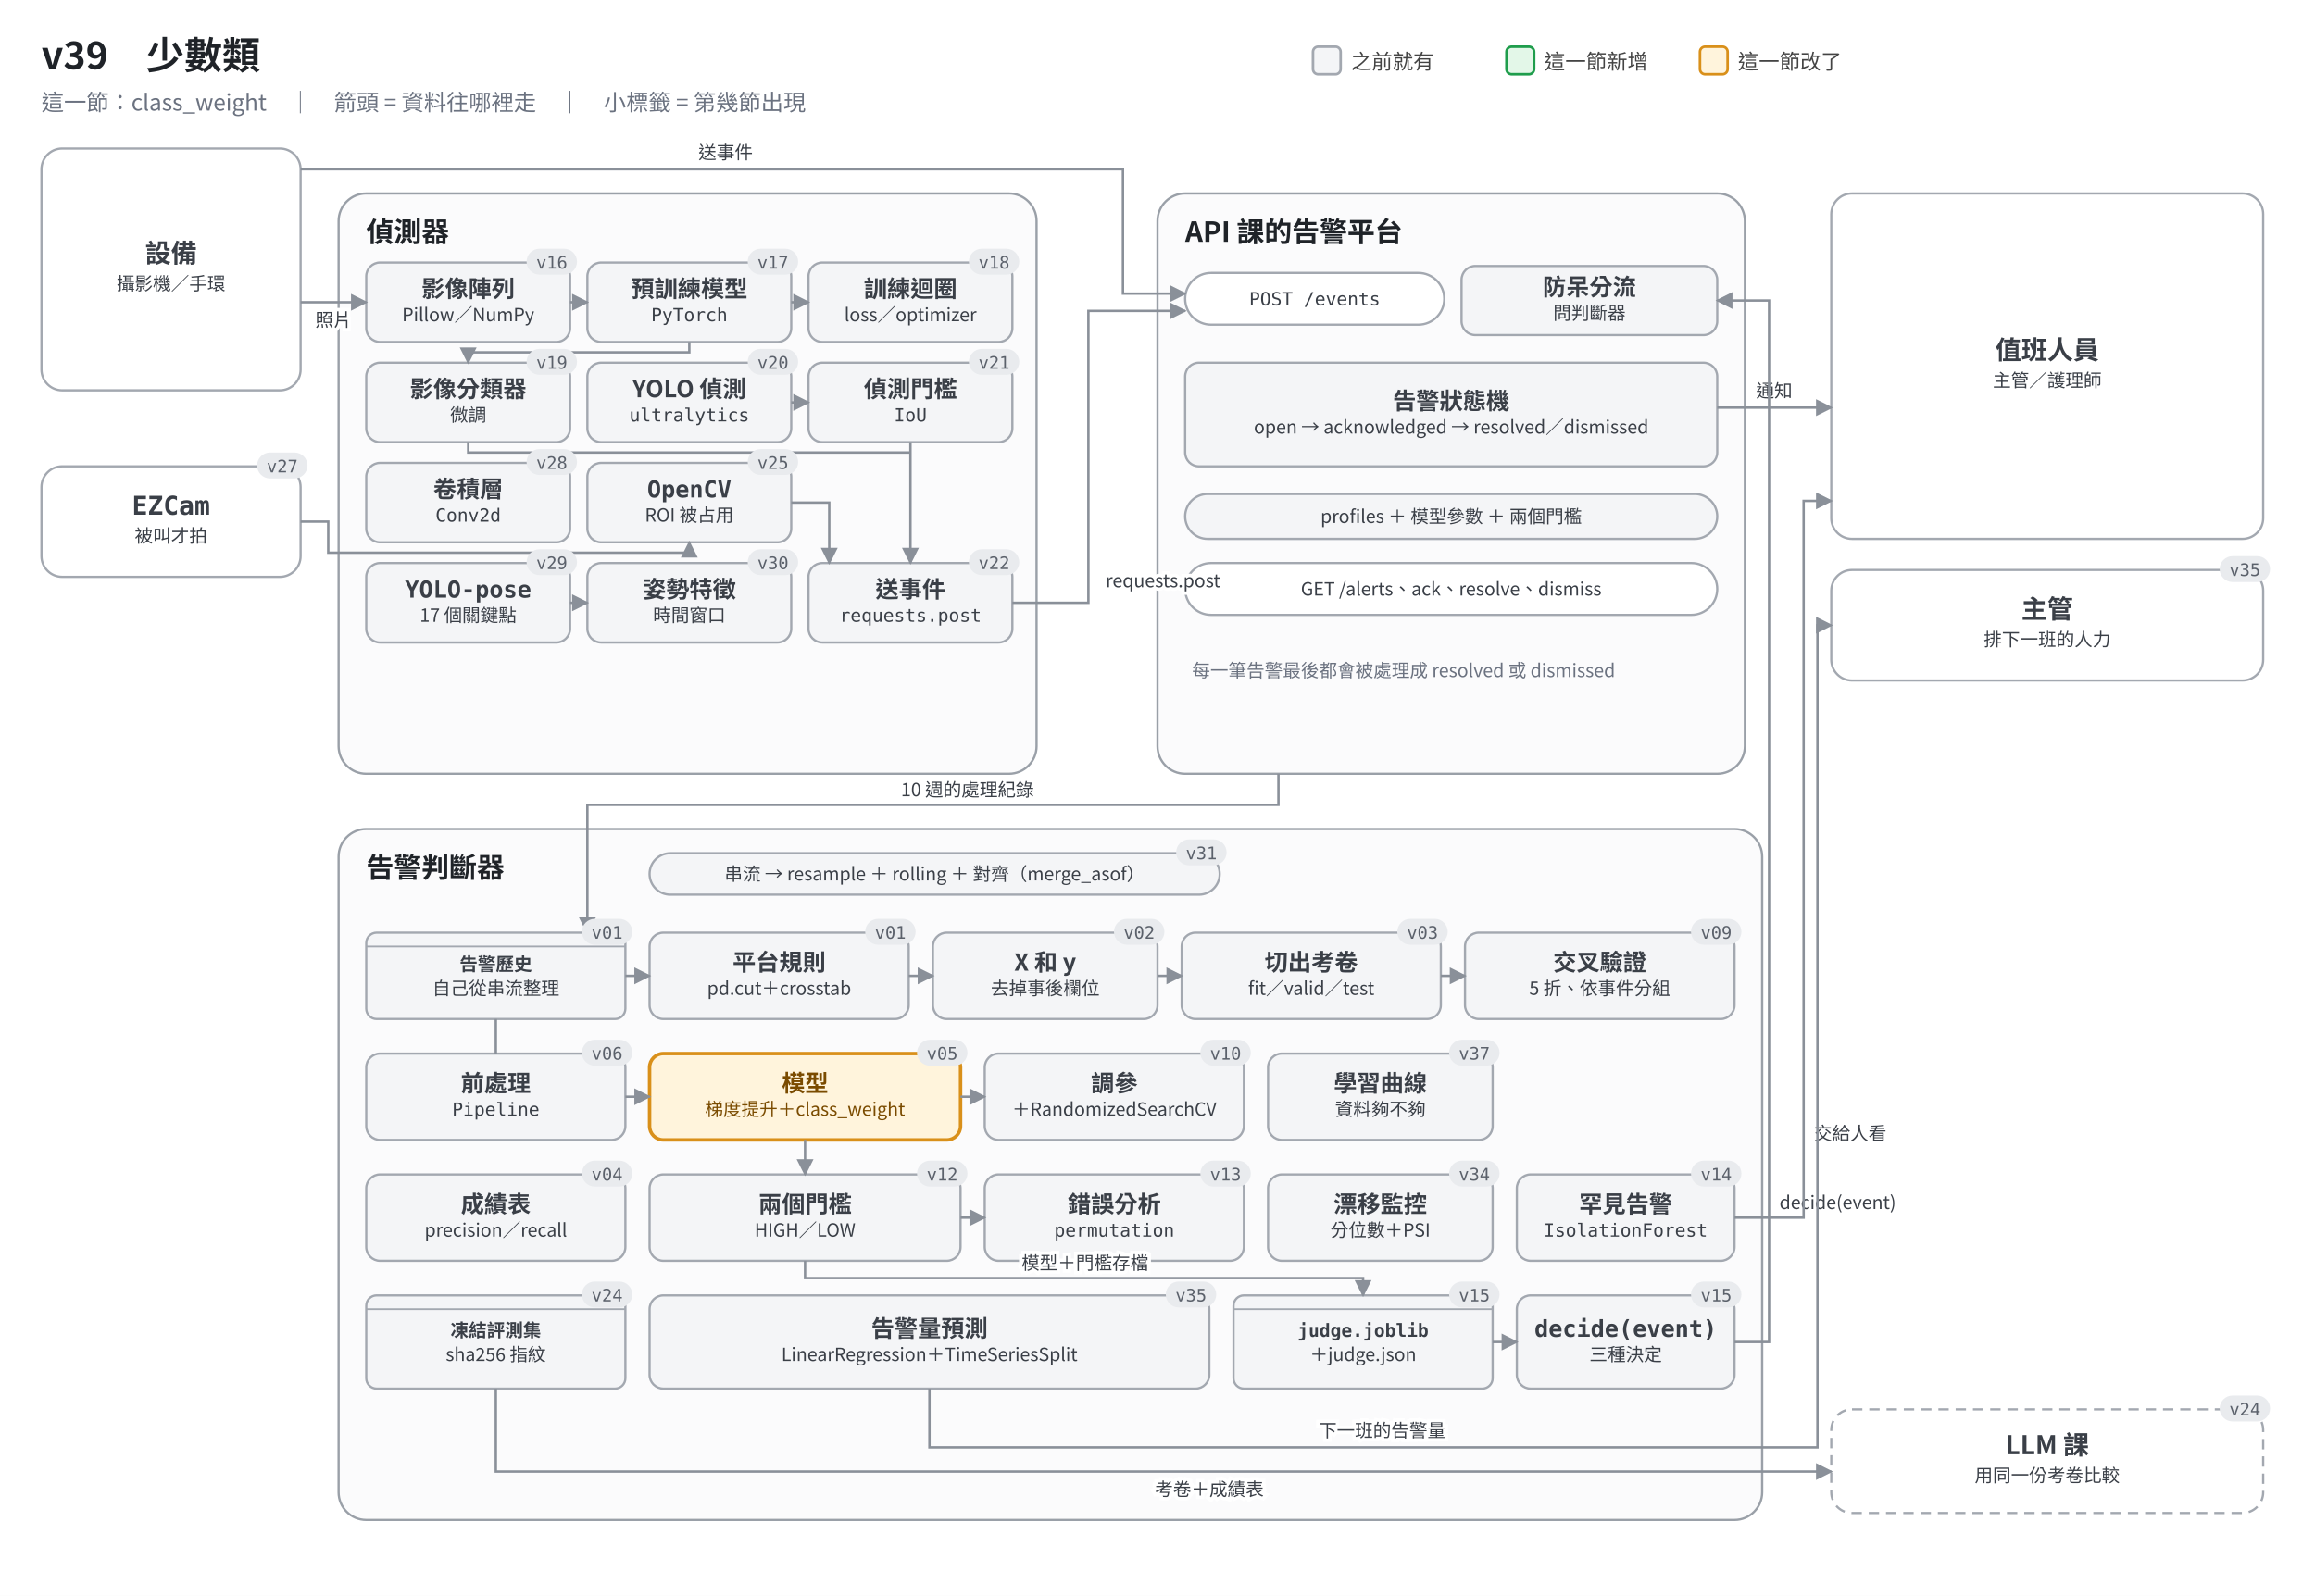
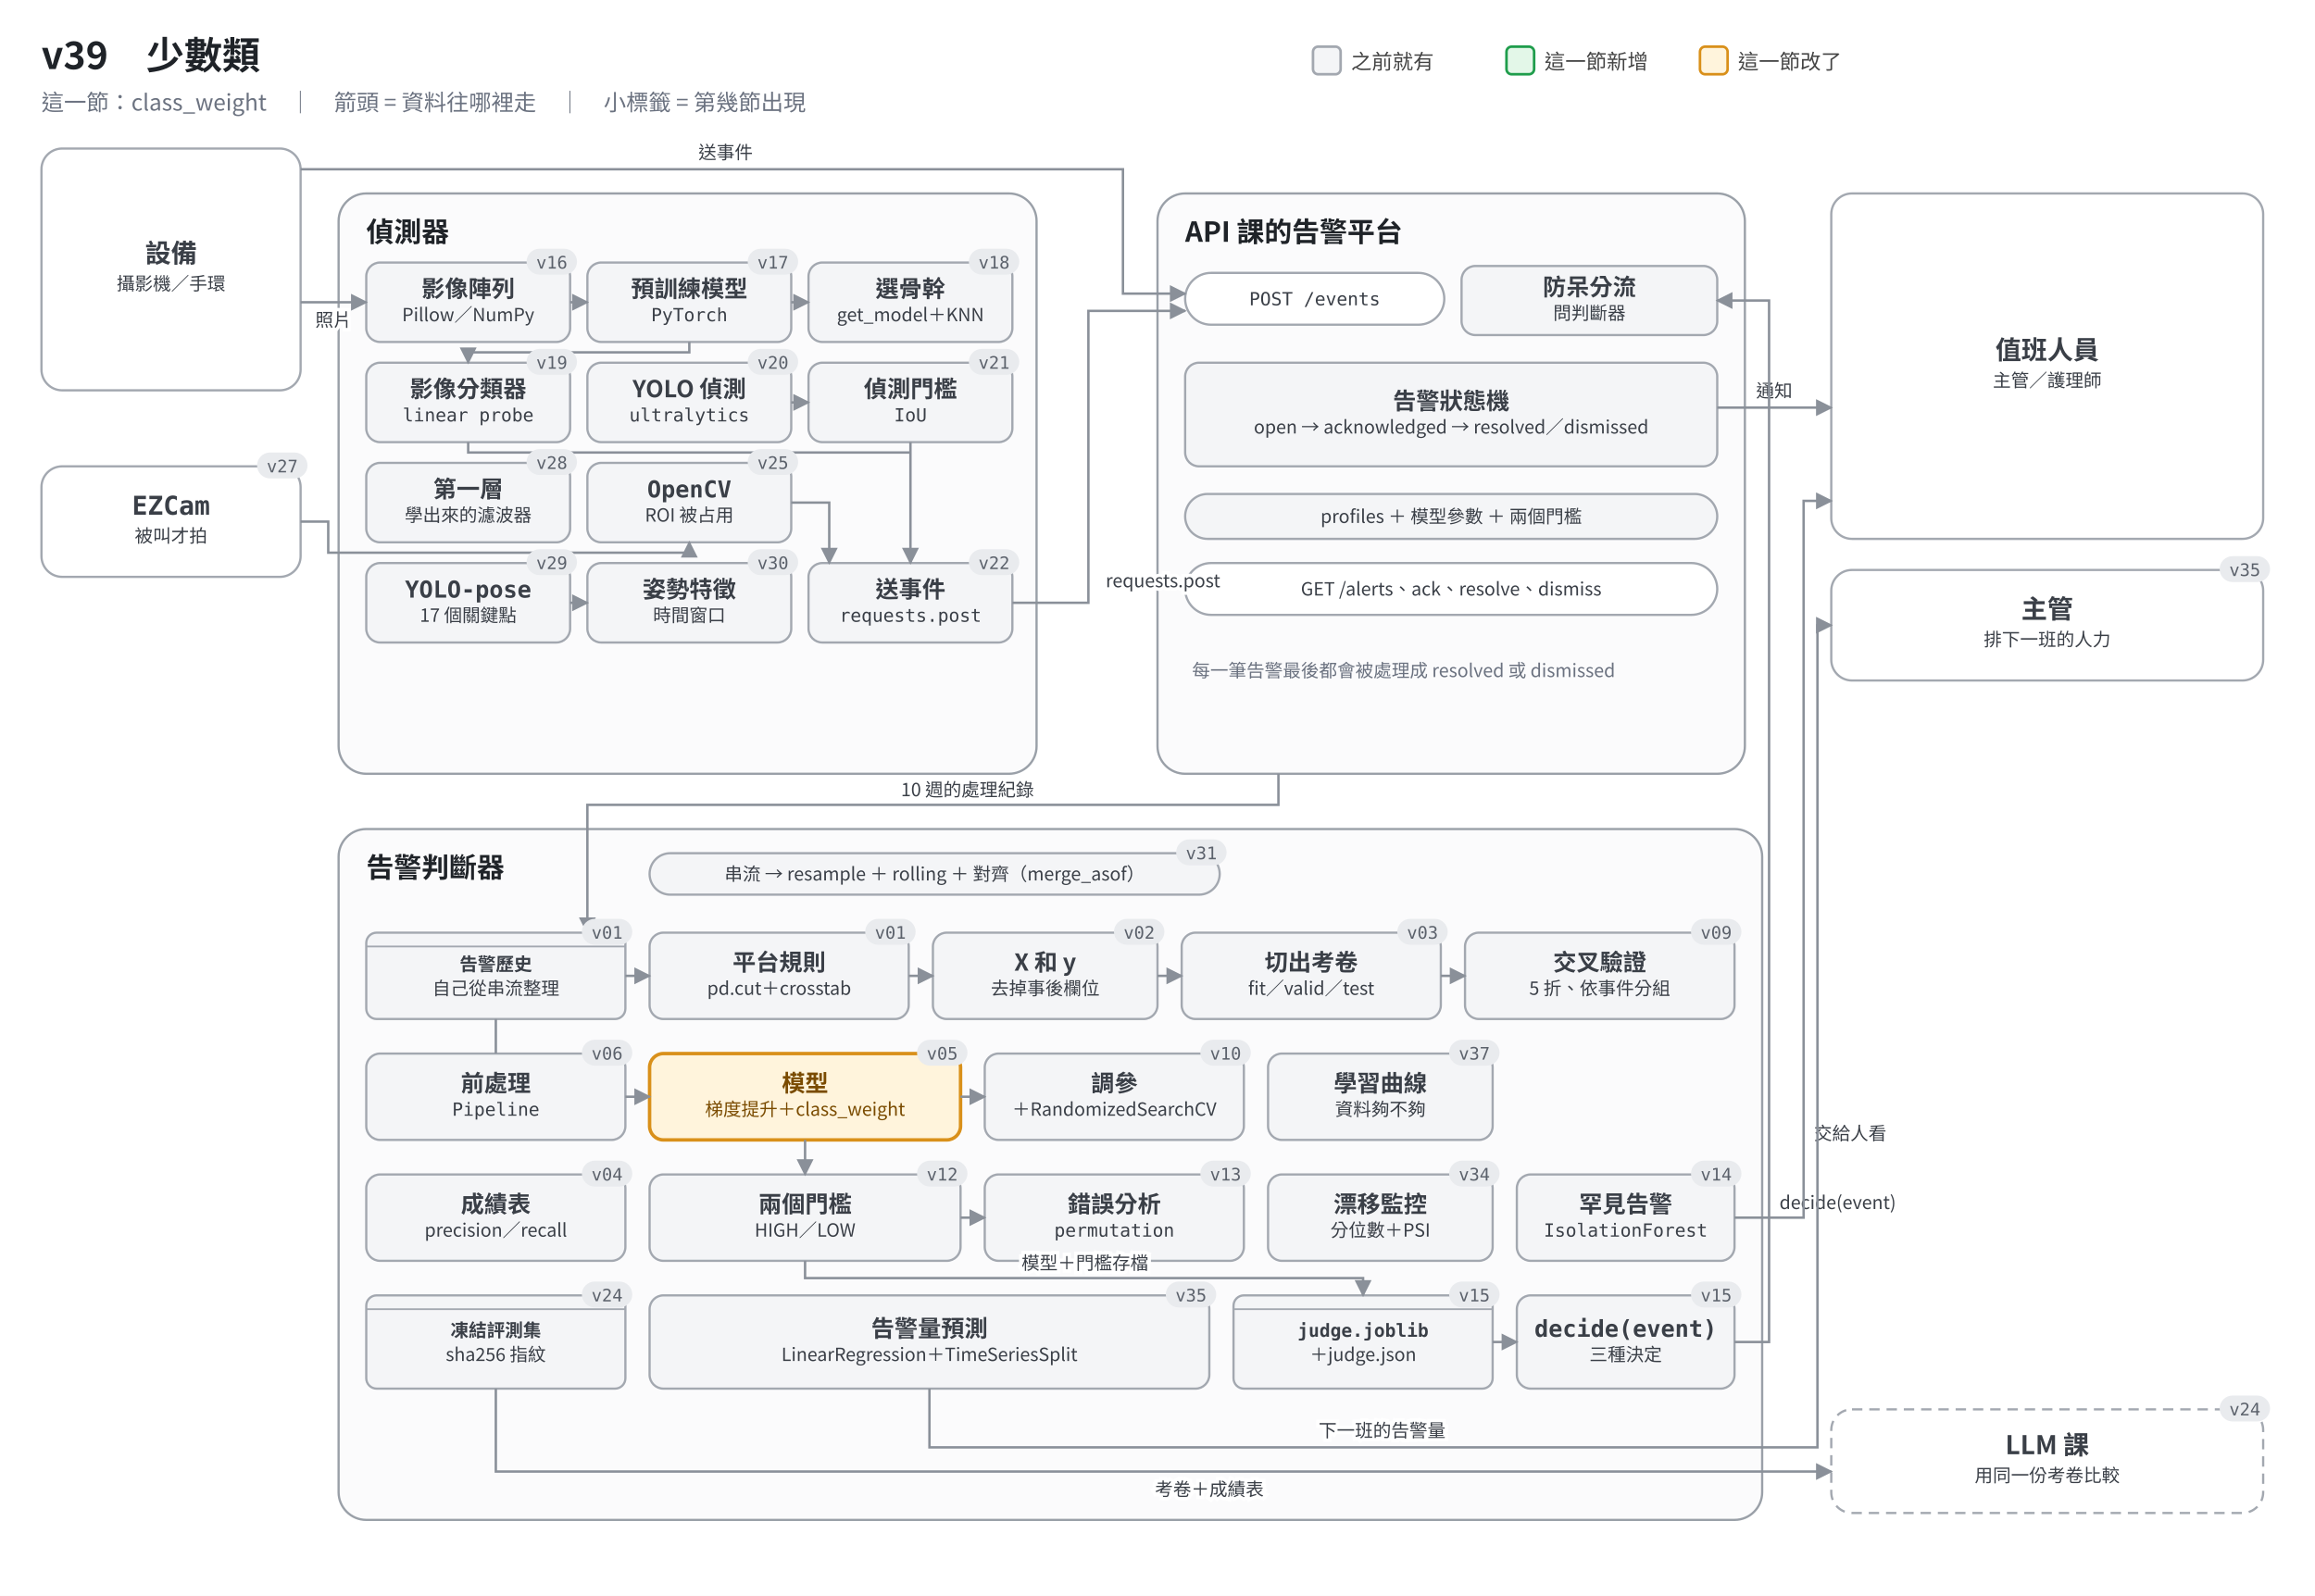
<svg xmlns="http://www.w3.org/2000/svg" viewBox="0 0 1340 924" width="1340" height="924">
  <defs>
    <marker id="arr-old" viewBox="0 0 10 10" refX="9" refY="5" markerWidth="7" markerHeight="7" orient="auto-start-reverse">
      <path d="M0,0 L10,5 L0,10 z" fill="#8a9099" />
    </marker>
    <marker id="arr-new" viewBox="0 0 10 10" refX="9" refY="5" markerWidth="7" markerHeight="7" orient="auto-start-reverse">
      <path d="M0,0 L10,5 L0,10 z" fill="#1f9d4c" />
    </marker>
    <marker id="arr-changed" viewBox="0 0 10 10" refX="9" refY="5" markerWidth="7" markerHeight="7" orient="auto-start-reverse">
      <path d="M0,0 L10,5 L0,10 z" fill="#d9901a" />
    </marker>
    <marker id="arr-error" viewBox="0 0 10 10" refX="9" refY="5" markerWidth="7" markerHeight="7" orient="auto-start-reverse">
      <path d="M0,0 L10,5 L0,10 z" fill="#d33a3a" />
    </marker>
  </defs>
  <rect width="1340" height="924" fill="#ffffff" />
  <text x="24" y="40" font-family="'PingFang TC','Noto Sans TC','Noto Sans CJK TC','Microsoft JhengHei',sans-serif" font-size="22" fill="#1f2328" font-weight="bold" text-anchor="start">v39　少數類</text>
  <text x="24" y="64" font-family="'PingFang TC','Noto Sans TC','Noto Sans CJK TC','Microsoft JhengHei',sans-serif" font-size="13" fill="#6b7280" font-weight="normal" text-anchor="start">這一節：class_weight　｜　箭頭 = 資料往哪裡走　｜　小標籤 = 第幾節出現</text>
  <rect x="760" y="27" width="16" height="16" rx="3" fill="#f4f5f7" stroke="#a3a8b0" stroke-width="1.5" />
  <text x="782" y="40" font-family="'PingFang TC','Noto Sans TC','Noto Sans CJK TC','Microsoft JhengHei',sans-serif" font-size="12" fill="#444" font-weight="normal" text-anchor="start">之前就有</text>
  <rect x="872" y="27" width="16" height="16" rx="3" fill="#e3f7e8" stroke="#1f9d4c" stroke-width="1.5" />
  <text x="894" y="40" font-family="'PingFang TC','Noto Sans TC','Noto Sans CJK TC','Microsoft JhengHei',sans-serif" font-size="12" fill="#444" font-weight="normal" text-anchor="start">這一節新增</text>
  <rect x="984" y="27" width="16" height="16" rx="3" fill="#fff4dc" stroke="#d9901a" stroke-width="1.5" />
  <text x="1006" y="40" font-family="'PingFang TC','Noto Sans TC','Noto Sans CJK TC','Microsoft JhengHei',sans-serif" font-size="12" fill="#444" font-weight="normal" text-anchor="start">這一節改了</text>
  <rect x="670" y="112" width="340" height="336" rx="16" fill="#fbfbfc" stroke="#9aa0a8" stroke-width="1.3" />
  <text x="686" y="140" font-family="'PingFang TC','Noto Sans TC','Noto Sans CJK TC','Microsoft JhengHei',sans-serif" font-size="16" fill="#1f2328" font-weight="bold" text-anchor="start">API 課的告警平台</text>
  <rect x="196" y="112" width="404" height="336" rx="16" fill="#fbfbfc" stroke="#9aa0a8" stroke-width="1.3" />
  <text x="212" y="140" font-family="'PingFang TC','Noto Sans TC','Noto Sans CJK TC','Microsoft JhengHei',sans-serif" font-size="16" fill="#1f2328" font-weight="bold" text-anchor="start">偵測器</text>
  <rect x="196" y="480" width="824" height="400" rx="16" fill="#fbfbfc" stroke="#9aa0a8" stroke-width="1.3" />
  <text x="212" y="508" font-family="'PingFang TC','Noto Sans TC','Noto Sans CJK TC','Microsoft JhengHei',sans-serif" font-size="16" fill="#1f2328" font-weight="bold" text-anchor="start">告警判斷器</text>
  <rect x="24" y="86" width="150" height="140" rx="12" fill="#ffffff" stroke="#a3a8b0" stroke-width="1.3" />
  <text x="99" y="152" font-family="'PingFang TC','Noto Sans TC','Noto Sans CJK TC','Microsoft JhengHei',sans-serif" font-size="15" fill="#3a3f47" font-weight="bold" text-anchor="middle">設備</text>
  <text x="99" y="168" font-family="'PingFang TC','Noto Sans TC','Noto Sans CJK TC','Microsoft JhengHei',sans-serif" font-size="10.5" fill="#3a3f47" font-weight="normal" text-anchor="middle">攝影機／手環</text>
  <rect x="24" y="270" width="150" height="64" rx="12" fill="#ffffff" stroke="#a3a8b0" stroke-width="1.3" />
  <text x="99" y="298" font-family="'SF Mono',Menlo,Consolas,'DejaVu Sans Mono',monospace" font-size="15" fill="#3a3f47" font-weight="bold" text-anchor="middle">EZCam</text>
  <text x="99" y="314" font-family="'PingFang TC','Noto Sans TC','Noto Sans CJK TC','Microsoft JhengHei',sans-serif" font-size="10.5" fill="#3a3f47" font-weight="normal" text-anchor="middle">被叫才拍</text>
  <rect x="212" y="152" width="118" height="46" rx="8" fill="#f4f5f7" stroke="#a3a8b0" stroke-width="1.3" />
  <text x="271" y="172" font-family="'PingFang TC','Noto Sans TC','Noto Sans CJK TC','Microsoft JhengHei',sans-serif" font-size="13.5" fill="#3a3f47" font-weight="bold" text-anchor="middle">影像陣列</text>
  <text x="271" y="186" font-family="'PingFang TC','Noto Sans TC','Noto Sans CJK TC','Microsoft JhengHei',sans-serif" font-size="10.5" fill="#3a3f47" font-weight="normal" text-anchor="middle">Pillow／NumPy</text>
  <rect x="340" y="152" width="118" height="46" rx="8" fill="#f4f5f7" stroke="#a3a8b0" stroke-width="1.3" />
  <text x="399" y="172" font-family="'PingFang TC','Noto Sans TC','Noto Sans CJK TC','Microsoft JhengHei',sans-serif" font-size="13.5" fill="#3a3f47" font-weight="bold" text-anchor="middle">預訓練模型</text>
  <text x="399" y="186" font-family="'SF Mono',Menlo,Consolas,'DejaVu Sans Mono',monospace" font-size="10.5" fill="#3a3f47" font-weight="normal" text-anchor="middle">PyTorch</text>
  <rect x="468" y="152" width="118" height="46" rx="8" fill="#f4f5f7" stroke="#a3a8b0" stroke-width="1.3" />
-   <text x="527" y="172" font-family="'PingFang TC','Noto Sans TC','Noto Sans CJK TC','Microsoft JhengHei',sans-serif" font-size="13.5" fill="#3a3f47" font-weight="bold" text-anchor="middle">訓練迴圈</text>
-   <text x="527" y="186" font-family="'PingFang TC','Noto Sans TC','Noto Sans CJK TC','Microsoft JhengHei',sans-serif" font-size="10.5" fill="#3a3f47" font-weight="normal" text-anchor="middle">loss／optimizer</text>
+   <text x="527" y="172" font-family="'PingFang TC','Noto Sans TC','Noto Sans CJK TC','Microsoft JhengHei',sans-serif" font-size="13.5" fill="#3a3f47" font-weight="bold" text-anchor="middle">選骨幹</text>
+   <text x="527" y="186" font-family="'PingFang TC','Noto Sans TC','Noto Sans CJK TC','Microsoft JhengHei',sans-serif" font-size="10.5" fill="#3a3f47" font-weight="normal" text-anchor="middle">get_model＋KNN</text>
  <rect x="212" y="210" width="118" height="46" rx="8" fill="#f4f5f7" stroke="#a3a8b0" stroke-width="1.3" />
  <text x="271" y="230" font-family="'PingFang TC','Noto Sans TC','Noto Sans CJK TC','Microsoft JhengHei',sans-serif" font-size="13.5" fill="#3a3f47" font-weight="bold" text-anchor="middle">影像分類器</text>
-   <text x="271" y="244" font-family="'PingFang TC','Noto Sans TC','Noto Sans CJK TC','Microsoft JhengHei',sans-serif" font-size="10.5" fill="#3a3f47" font-weight="normal" text-anchor="middle">微調</text>
+   <text x="271" y="244" font-family="'SF Mono',Menlo,Consolas,'DejaVu Sans Mono',monospace" font-size="10.5" fill="#3a3f47" font-weight="normal" text-anchor="middle">linear probe</text>
  <rect x="340" y="210" width="118" height="46" rx="8" fill="#f4f5f7" stroke="#a3a8b0" stroke-width="1.3" />
  <text x="399" y="230" font-family="'PingFang TC','Noto Sans TC','Noto Sans CJK TC','Microsoft JhengHei',sans-serif" font-size="13.5" fill="#3a3f47" font-weight="bold" text-anchor="middle">YOLO 偵測</text>
  <text x="399" y="244" font-family="'SF Mono',Menlo,Consolas,'DejaVu Sans Mono',monospace" font-size="10.5" fill="#3a3f47" font-weight="normal" text-anchor="middle">ultralytics</text>
  <rect x="468" y="210" width="118" height="46" rx="8" fill="#f4f5f7" stroke="#a3a8b0" stroke-width="1.3" />
  <text x="527" y="230" font-family="'PingFang TC','Noto Sans TC','Noto Sans CJK TC','Microsoft JhengHei',sans-serif" font-size="13.5" fill="#3a3f47" font-weight="bold" text-anchor="middle">偵測門檻</text>
  <text x="527" y="244" font-family="'SF Mono',Menlo,Consolas,'DejaVu Sans Mono',monospace" font-size="10.5" fill="#3a3f47" font-weight="normal" text-anchor="middle">IoU</text>
  <rect x="212" y="268" width="118" height="46" rx="8" fill="#f4f5f7" stroke="#a3a8b0" stroke-width="1.3" />
-   <text x="271" y="288" font-family="'PingFang TC','Noto Sans TC','Noto Sans CJK TC','Microsoft JhengHei',sans-serif" font-size="13.5" fill="#3a3f47" font-weight="bold" text-anchor="middle">卷積層</text>
-   <text x="271" y="302" font-family="'SF Mono',Menlo,Consolas,'DejaVu Sans Mono',monospace" font-size="10.5" fill="#3a3f47" font-weight="normal" text-anchor="middle">Conv2d</text>
+   <text x="271" y="288" font-family="'PingFang TC','Noto Sans TC','Noto Sans CJK TC','Microsoft JhengHei',sans-serif" font-size="13.5" fill="#3a3f47" font-weight="bold" text-anchor="middle">第一層</text>
+   <text x="271" y="302" font-family="'PingFang TC','Noto Sans TC','Noto Sans CJK TC','Microsoft JhengHei',sans-serif" font-size="10.5" fill="#3a3f47" font-weight="normal" text-anchor="middle">學出來的濾波器</text>
  <rect x="340" y="268" width="118" height="46" rx="8" fill="#f4f5f7" stroke="#a3a8b0" stroke-width="1.3" />
  <text x="399" y="288" font-family="'SF Mono',Menlo,Consolas,'DejaVu Sans Mono',monospace" font-size="13.5" fill="#3a3f47" font-weight="bold" text-anchor="middle">OpenCV</text>
  <text x="399" y="302" font-family="'PingFang TC','Noto Sans TC','Noto Sans CJK TC','Microsoft JhengHei',sans-serif" font-size="10.5" fill="#3a3f47" font-weight="normal" text-anchor="middle">ROI 被占用</text>
  <rect x="212" y="326" width="118" height="46" rx="8" fill="#f4f5f7" stroke="#a3a8b0" stroke-width="1.3" />
  <text x="271" y="346" font-family="'SF Mono',Menlo,Consolas,'DejaVu Sans Mono',monospace" font-size="13.5" fill="#3a3f47" font-weight="bold" text-anchor="middle">YOLO-pose</text>
  <text x="271" y="360" font-family="'PingFang TC','Noto Sans TC','Noto Sans CJK TC','Microsoft JhengHei',sans-serif" font-size="10.5" fill="#3a3f47" font-weight="normal" text-anchor="middle">17 個關鍵點</text>
  <rect x="340" y="326" width="118" height="46" rx="8" fill="#f4f5f7" stroke="#a3a8b0" stroke-width="1.3" />
  <text x="399" y="346" font-family="'PingFang TC','Noto Sans TC','Noto Sans CJK TC','Microsoft JhengHei',sans-serif" font-size="13.5" fill="#3a3f47" font-weight="bold" text-anchor="middle">姿勢特徵</text>
  <text x="399" y="360" font-family="'PingFang TC','Noto Sans TC','Noto Sans CJK TC','Microsoft JhengHei',sans-serif" font-size="10.5" fill="#3a3f47" font-weight="normal" text-anchor="middle">時間窗口</text>
  <rect x="468" y="326" width="118" height="46" rx="8" fill="#f4f5f7" stroke="#a3a8b0" stroke-width="1.3" />
  <text x="527" y="346" font-family="'PingFang TC','Noto Sans TC','Noto Sans CJK TC','Microsoft JhengHei',sans-serif" font-size="13.5" fill="#3a3f47" font-weight="bold" text-anchor="middle">送事件</text>
  <text x="527" y="360" font-family="'SF Mono',Menlo,Consolas,'DejaVu Sans Mono',monospace" font-size="10.5" fill="#3a3f47" font-weight="normal" text-anchor="middle">requests.post</text>
  <rect x="686" y="158" width="150" height="30" rx="15" fill="#ffffff" stroke="#a3a8b0" stroke-width="1.3" />
  <text x="761" y="176.78" font-family="'SF Mono',Menlo,Consolas,'DejaVu Sans Mono',monospace" font-size="10.5" fill="#3a3f47" font-weight="normal" text-anchor="middle">POST /events</text>
  <rect x="846" y="154" width="148" height="40" rx="8" fill="#f4f5f7" stroke="#a3a8b0" stroke-width="1.3" />
  <text x="920" y="171" font-family="'PingFang TC','Noto Sans TC','Noto Sans CJK TC','Microsoft JhengHei',sans-serif" font-size="13.5" fill="#3a3f47" font-weight="bold" text-anchor="middle">防呆分流</text>
  <text x="920" y="185" font-family="'PingFang TC','Noto Sans TC','Noto Sans CJK TC','Microsoft JhengHei',sans-serif" font-size="10.5" fill="#3a3f47" font-weight="normal" text-anchor="middle">問判斷器</text>
  <rect x="686" y="210" width="308" height="60" rx="8" fill="#f4f5f7" stroke="#a3a8b0" stroke-width="1.3" />
  <text x="840" y="237" font-family="'PingFang TC','Noto Sans TC','Noto Sans CJK TC','Microsoft JhengHei',sans-serif" font-size="13.5" fill="#3a3f47" font-weight="bold" text-anchor="middle">告警狀態機</text>
  <text x="840" y="251" font-family="'PingFang TC','Noto Sans TC','Noto Sans CJK TC','Microsoft JhengHei',sans-serif" font-size="10.5" fill="#3a3f47" font-weight="normal" text-anchor="middle">open → acknowledged → resolved／dismissed</text>
  <rect x="686" y="286" width="308" height="26" rx="13" fill="#f4f5f7" stroke="#a3a8b0" stroke-width="1.3" />
  <text x="840" y="302.78" font-family="'PingFang TC','Noto Sans TC','Noto Sans CJK TC','Microsoft JhengHei',sans-serif" font-size="10.5" fill="#3a3f47" font-weight="normal" text-anchor="middle">profiles ＋ 模型參數 ＋ 兩個門檻</text>
  <rect x="686" y="326" width="308" height="30" rx="15" fill="#ffffff" stroke="#a3a8b0" stroke-width="1.3" />
  <text x="840" y="344.78" font-family="'PingFang TC','Noto Sans TC','Noto Sans CJK TC','Microsoft JhengHei',sans-serif" font-size="10.5" fill="#3a3f47" font-weight="normal" text-anchor="middle">GET /alerts、ack、resolve、dismiss</text>
  <text x="690" y="392" font-family="'PingFang TC','Noto Sans TC','Noto Sans CJK TC','Microsoft JhengHei',sans-serif" font-size="10.5" fill="#6b7280" font-weight="normal" text-anchor="start">每一筆告警最後都會被處理成 resolved 或 dismissed</text>
  <rect x="1060" y="112" width="250" height="200" rx="12" fill="#ffffff" stroke="#a3a8b0" stroke-width="1.3" />
  <text x="1185" y="208" font-family="'PingFang TC','Noto Sans TC','Noto Sans CJK TC','Microsoft JhengHei',sans-serif" font-size="15" fill="#3a3f47" font-weight="bold" text-anchor="middle">值班人員</text>
  <text x="1185" y="224" font-family="'PingFang TC','Noto Sans TC','Noto Sans CJK TC','Microsoft JhengHei',sans-serif" font-size="10.5" fill="#3a3f47" font-weight="normal" text-anchor="middle">主管／護理師</text>
  <rect x="1060" y="330" width="250" height="64" rx="12" fill="#ffffff" stroke="#a3a8b0" stroke-width="1.3" />
  <text x="1185" y="358" font-family="'PingFang TC','Noto Sans TC','Noto Sans CJK TC','Microsoft JhengHei',sans-serif" font-size="15" fill="#3a3f47" font-weight="bold" text-anchor="middle">主管</text>
  <text x="1185" y="374" font-family="'PingFang TC','Noto Sans TC','Noto Sans CJK TC','Microsoft JhengHei',sans-serif" font-size="10.5" fill="#3a3f47" font-weight="normal" text-anchor="middle">排下一班的人力</text>
  <rect x="1060" y="816" width="250" height="60" rx="12" fill="#ffffff" stroke="#a3a8b0" stroke-width="1.3" stroke-dasharray="6 4" />
  <text x="1185" y="842" font-family="'PingFang TC','Noto Sans TC','Noto Sans CJK TC','Microsoft JhengHei',sans-serif" font-size="15" fill="#3a3f47" font-weight="bold" text-anchor="middle">LLM 課</text>
  <text x="1185" y="858" font-family="'PingFang TC','Noto Sans TC','Noto Sans CJK TC','Microsoft JhengHei',sans-serif" font-size="10.5" fill="#3a3f47" font-weight="normal" text-anchor="middle">用同一份考卷比較</text>
  <rect x="376" y="494" width="330" height="24" rx="12" fill="#f4f5f7" stroke="#a3a8b0" stroke-width="1.3" />
  <text x="541" y="509.78" font-family="'PingFang TC','Noto Sans TC','Noto Sans CJK TC','Microsoft JhengHei',sans-serif" font-size="10.5" fill="#3a3f47" font-weight="normal" text-anchor="middle">串流 → resample ＋ rolling ＋ 對齊（merge_asof）</text>
  <rect x="212" y="540" width="150" height="50" rx="6" fill="#f4f5f7" stroke="#a3a8b0" stroke-width="1.3" />
  <path d="M212,548 h150" stroke="#a3a8b0" stroke-width="1" />
  <text x="287" y="562" font-family="'PingFang TC','Noto Sans TC','Noto Sans CJK TC','Microsoft JhengHei',sans-serif" font-size="10.5" fill="#3a3f47" font-weight="bold" text-anchor="middle">告警歷史</text>
  <text x="287" y="576" font-family="'PingFang TC','Noto Sans TC','Noto Sans CJK TC','Microsoft JhengHei',sans-serif" font-size="10.5" fill="#3a3f47" font-weight="normal" text-anchor="middle">自己從串流整理</text>
  <rect x="376" y="540" width="150" height="50" rx="8" fill="#f4f5f7" stroke="#a3a8b0" stroke-width="1.3" />
  <text x="451" y="562" font-family="'PingFang TC','Noto Sans TC','Noto Sans CJK TC','Microsoft JhengHei',sans-serif" font-size="13.5" fill="#3a3f47" font-weight="bold" text-anchor="middle">平台規則</text>
  <text x="451" y="576" font-family="'PingFang TC','Noto Sans TC','Noto Sans CJK TC','Microsoft JhengHei',sans-serif" font-size="10.5" fill="#3a3f47" font-weight="normal" text-anchor="middle">pd.cut＋crosstab</text>
  <rect x="540" y="540" width="130" height="50" rx="8" fill="#f4f5f7" stroke="#a3a8b0" stroke-width="1.3" />
  <text x="605" y="562" font-family="'PingFang TC','Noto Sans TC','Noto Sans CJK TC','Microsoft JhengHei',sans-serif" font-size="13.5" fill="#3a3f47" font-weight="bold" text-anchor="middle">X 和 y</text>
  <text x="605" y="576" font-family="'PingFang TC','Noto Sans TC','Noto Sans CJK TC','Microsoft JhengHei',sans-serif" font-size="10.5" fill="#3a3f47" font-weight="normal" text-anchor="middle">去掉事後欄位</text>
  <rect x="684" y="540" width="150" height="50" rx="8" fill="#f4f5f7" stroke="#a3a8b0" stroke-width="1.3" />
  <text x="759" y="562" font-family="'PingFang TC','Noto Sans TC','Noto Sans CJK TC','Microsoft JhengHei',sans-serif" font-size="13.5" fill="#3a3f47" font-weight="bold" text-anchor="middle">切出考卷</text>
  <text x="759" y="576" font-family="'PingFang TC','Noto Sans TC','Noto Sans CJK TC','Microsoft JhengHei',sans-serif" font-size="10.5" fill="#3a3f47" font-weight="normal" text-anchor="middle">fit／valid／test</text>
  <rect x="848" y="540" width="156" height="50" rx="8" fill="#f4f5f7" stroke="#a3a8b0" stroke-width="1.3" />
  <text x="926" y="562" font-family="'PingFang TC','Noto Sans TC','Noto Sans CJK TC','Microsoft JhengHei',sans-serif" font-size="13.5" fill="#3a3f47" font-weight="bold" text-anchor="middle">交叉驗證</text>
  <text x="926" y="576" font-family="'PingFang TC','Noto Sans TC','Noto Sans CJK TC','Microsoft JhengHei',sans-serif" font-size="10.5" fill="#3a3f47" font-weight="normal" text-anchor="middle">5 折、依事件分組</text>
  <rect x="212" y="610" width="150" height="50" rx="8" fill="#f4f5f7" stroke="#a3a8b0" stroke-width="1.3" />
  <text x="287" y="632" font-family="'PingFang TC','Noto Sans TC','Noto Sans CJK TC','Microsoft JhengHei',sans-serif" font-size="13.5" fill="#3a3f47" font-weight="bold" text-anchor="middle">前處理</text>
  <text x="287" y="646" font-family="'SF Mono',Menlo,Consolas,'DejaVu Sans Mono',monospace" font-size="10.5" fill="#3a3f47" font-weight="normal" text-anchor="middle">Pipeline</text>
  <rect x="376" y="610" width="180" height="50" rx="8" fill="#fff4dc" stroke="#d9901a" stroke-width="2" />
  <text x="466" y="632" font-family="'PingFang TC','Noto Sans TC','Noto Sans CJK TC','Microsoft JhengHei',sans-serif" font-size="13.5" fill="#7a4b00" font-weight="bold" text-anchor="middle">模型</text>
  <text x="466" y="646" font-family="'PingFang TC','Noto Sans TC','Noto Sans CJK TC','Microsoft JhengHei',sans-serif" font-size="10.5" fill="#7a4b00" font-weight="normal" text-anchor="middle">梯度提升＋class_weight</text>
  <rect x="570" y="610" width="150" height="50" rx="8" fill="#f4f5f7" stroke="#a3a8b0" stroke-width="1.3" />
  <text x="645" y="632" font-family="'PingFang TC','Noto Sans TC','Noto Sans CJK TC','Microsoft JhengHei',sans-serif" font-size="13.5" fill="#3a3f47" font-weight="bold" text-anchor="middle">調參</text>
  <text x="645" y="646" font-family="'PingFang TC','Noto Sans TC','Noto Sans CJK TC','Microsoft JhengHei',sans-serif" font-size="10.5" fill="#3a3f47" font-weight="normal" text-anchor="middle">＋RandomizedSearchCV</text>
  <rect x="734" y="610" width="130" height="50" rx="8" fill="#f4f5f7" stroke="#a3a8b0" stroke-width="1.3" />
  <text x="799" y="632" font-family="'PingFang TC','Noto Sans TC','Noto Sans CJK TC','Microsoft JhengHei',sans-serif" font-size="13.5" fill="#3a3f47" font-weight="bold" text-anchor="middle">學習曲線</text>
  <text x="799" y="646" font-family="'PingFang TC','Noto Sans TC','Noto Sans CJK TC','Microsoft JhengHei',sans-serif" font-size="10.5" fill="#3a3f47" font-weight="normal" text-anchor="middle">資料夠不夠</text>
  <rect x="212" y="680" width="150" height="50" rx="8" fill="#f4f5f7" stroke="#a3a8b0" stroke-width="1.3" />
  <text x="287" y="702" font-family="'PingFang TC','Noto Sans TC','Noto Sans CJK TC','Microsoft JhengHei',sans-serif" font-size="13.5" fill="#3a3f47" font-weight="bold" text-anchor="middle">成績表</text>
  <text x="287" y="716" font-family="'PingFang TC','Noto Sans TC','Noto Sans CJK TC','Microsoft JhengHei',sans-serif" font-size="10.5" fill="#3a3f47" font-weight="normal" text-anchor="middle">precision／recall</text>
  <rect x="376" y="680" width="180" height="50" rx="8" fill="#f4f5f7" stroke="#a3a8b0" stroke-width="1.3" />
  <text x="466" y="702" font-family="'PingFang TC','Noto Sans TC','Noto Sans CJK TC','Microsoft JhengHei',sans-serif" font-size="13.5" fill="#3a3f47" font-weight="bold" text-anchor="middle">兩個門檻</text>
  <text x="466" y="716" font-family="'PingFang TC','Noto Sans TC','Noto Sans CJK TC','Microsoft JhengHei',sans-serif" font-size="10.5" fill="#3a3f47" font-weight="normal" text-anchor="middle">HIGH／LOW</text>
  <rect x="570" y="680" width="150" height="50" rx="8" fill="#f4f5f7" stroke="#a3a8b0" stroke-width="1.3" />
  <text x="645" y="702" font-family="'PingFang TC','Noto Sans TC','Noto Sans CJK TC','Microsoft JhengHei',sans-serif" font-size="13.5" fill="#3a3f47" font-weight="bold" text-anchor="middle">錯誤分析</text>
  <text x="645" y="716" font-family="'SF Mono',Menlo,Consolas,'DejaVu Sans Mono',monospace" font-size="10.5" fill="#3a3f47" font-weight="normal" text-anchor="middle">permutation</text>
  <rect x="734" y="680" width="130" height="50" rx="8" fill="#f4f5f7" stroke="#a3a8b0" stroke-width="1.3" />
  <text x="799" y="702" font-family="'PingFang TC','Noto Sans TC','Noto Sans CJK TC','Microsoft JhengHei',sans-serif" font-size="13.5" fill="#3a3f47" font-weight="bold" text-anchor="middle">漂移監控</text>
  <text x="799" y="716" font-family="'PingFang TC','Noto Sans TC','Noto Sans CJK TC','Microsoft JhengHei',sans-serif" font-size="10.5" fill="#3a3f47" font-weight="normal" text-anchor="middle">分位數＋PSI</text>
  <rect x="878" y="680" width="126" height="50" rx="8" fill="#f4f5f7" stroke="#a3a8b0" stroke-width="1.3" />
  <text x="941" y="702" font-family="'PingFang TC','Noto Sans TC','Noto Sans CJK TC','Microsoft JhengHei',sans-serif" font-size="13.5" fill="#3a3f47" font-weight="bold" text-anchor="middle">罕見告警</text>
  <text x="941" y="716" font-family="'SF Mono',Menlo,Consolas,'DejaVu Sans Mono',monospace" font-size="10.5" fill="#3a3f47" font-weight="normal" text-anchor="middle">IsolationForest</text>
  <rect x="212" y="750" width="150" height="54" rx="6" fill="#f4f5f7" stroke="#a3a8b0" stroke-width="1.3" />
  <path d="M212,758 h150" stroke="#a3a8b0" stroke-width="1" />
  <text x="287" y="774" font-family="'PingFang TC','Noto Sans TC','Noto Sans CJK TC','Microsoft JhengHei',sans-serif" font-size="10.5" fill="#3a3f47" font-weight="bold" text-anchor="middle">凍結評測集</text>
  <text x="287" y="788" font-family="'PingFang TC','Noto Sans TC','Noto Sans CJK TC','Microsoft JhengHei',sans-serif" font-size="10.5" fill="#3a3f47" font-weight="normal" text-anchor="middle">sha256 指紋</text>
  <rect x="376" y="750" width="324" height="54" rx="8" fill="#f4f5f7" stroke="#a3a8b0" stroke-width="1.3" />
  <text x="538" y="774" font-family="'PingFang TC','Noto Sans TC','Noto Sans CJK TC','Microsoft JhengHei',sans-serif" font-size="13.5" fill="#3a3f47" font-weight="bold" text-anchor="middle">告警量預測</text>
  <text x="538" y="788" font-family="'PingFang TC','Noto Sans TC','Noto Sans CJK TC','Microsoft JhengHei',sans-serif" font-size="10.5" fill="#3a3f47" font-weight="normal" text-anchor="middle">LinearRegression＋TimeSeriesSplit</text>
  <rect x="714" y="750" width="150" height="54" rx="6" fill="#f4f5f7" stroke="#a3a8b0" stroke-width="1.3" />
  <path d="M714,758 h150" stroke="#a3a8b0" stroke-width="1" />
  <text x="789" y="774" font-family="'SF Mono',Menlo,Consolas,'DejaVu Sans Mono',monospace" font-size="10.5" fill="#3a3f47" font-weight="bold" text-anchor="middle">judge.joblib</text>
  <text x="789" y="788" font-family="'PingFang TC','Noto Sans TC','Noto Sans CJK TC','Microsoft JhengHei',sans-serif" font-size="10.5" fill="#3a3f47" font-weight="normal" text-anchor="middle">＋judge.json</text>
  <rect x="878" y="750" width="126" height="54" rx="8" fill="#f4f5f7" stroke="#a3a8b0" stroke-width="1.3" />
  <text x="941" y="774" font-family="'SF Mono',Menlo,Consolas,'DejaVu Sans Mono',monospace" font-size="13.5" fill="#3a3f47" font-weight="bold" text-anchor="middle">decide(event)</text>
  <text x="941" y="788" font-family="'PingFang TC','Noto Sans TC','Noto Sans CJK TC','Microsoft JhengHei',sans-serif" font-size="10.5" fill="#3a3f47" font-weight="normal" text-anchor="middle">三種決定</text>
  <polyline points="174,98 650,98 650,170 686,170" fill="none" stroke="#8a9099" stroke-width="1.4" marker-end="url(#arr-old)" />
  <text x="420" y="92" font-family="'PingFang TC','Noto Sans TC','Noto Sans CJK TC','Microsoft JhengHei',sans-serif" font-size="10.5" fill="#3a3f47" text-anchor="middle" stroke="#fff" stroke-width="4" paint-order="stroke">送事件</text>
  <polyline points="174,175 212,175" fill="none" stroke="#8a9099" stroke-width="1.4" marker-end="url(#arr-old)" />
  <text x="193" y="189" font-family="'PingFang TC','Noto Sans TC','Noto Sans CJK TC','Microsoft JhengHei',sans-serif" font-size="10.5" fill="#3a3f47" text-anchor="middle" stroke="#fff" stroke-width="4" paint-order="stroke">照片</text>
  <polyline points="174,302 190,302 190,320 399,320 399,314" fill="none" stroke="#8a9099" stroke-width="1.4" marker-end="url(#arr-old)" />
  <polyline points="330,175 340,175" fill="none" stroke="#8a9099" stroke-width="1.4" marker-end="url(#arr-old)" />
  <polyline points="458,175 468,175" fill="none" stroke="#8a9099" stroke-width="1.4" marker-end="url(#arr-old)" />
  <polyline points="399,198 399,204 271,204 271,210" fill="none" stroke="#8a9099" stroke-width="1.4" marker-end="url(#arr-old)" />
  <polyline points="458,233 468,233" fill="none" stroke="#8a9099" stroke-width="1.4" marker-end="url(#arr-old)" />
  <polyline points="330,349 340,349" fill="none" stroke="#8a9099" stroke-width="1.4" marker-end="url(#arr-old)" />
  <polyline points="271,256 271,262 527,262" fill="none" stroke="#8a9099" stroke-width="1.4" />
  <polyline points="527,256 527,326" fill="none" stroke="#8a9099" stroke-width="1.4" marker-end="url(#arr-old)" />
  <polyline points="458,291 480,291 480,326" fill="none" stroke="#8a9099" stroke-width="1.4" marker-end="url(#arr-old)" />
  <polyline points="586,349 630,349 630,180 686,180" fill="none" stroke="#8a9099" stroke-width="1.4" marker-end="url(#arr-old)" />
  <text x="640" y="340" font-family="'PingFang TC','Noto Sans TC','Noto Sans CJK TC','Microsoft JhengHei',sans-serif" font-size="10.5" fill="#3a3f47" text-anchor="start" stroke="#fff" stroke-width="4" paint-order="stroke">requests.post</text>
  <polyline points="994,236 1060,236" fill="none" stroke="#8a9099" stroke-width="1.4" marker-end="url(#arr-old)" />
  <text x="1027" y="230" font-family="'PingFang TC','Noto Sans TC','Noto Sans CJK TC','Microsoft JhengHei',sans-serif" font-size="10.5" fill="#3a3f47" text-anchor="middle" stroke="#fff" stroke-width="4" paint-order="stroke">通知</text>
  <polyline points="740,448 740,466 340,466 340,540" fill="none" stroke="#8a9099" stroke-width="1.4" marker-end="url(#arr-old)" />
  <text x="560" y="461" font-family="'PingFang TC','Noto Sans TC','Noto Sans CJK TC','Microsoft JhengHei',sans-serif" font-size="10.5" fill="#3a3f47" text-anchor="middle" stroke="#fff" stroke-width="4" paint-order="stroke">10 週的處理紀錄</text>
  <polyline points="362,565 376,565" fill="none" stroke="#8a9099" stroke-width="1.4" marker-end="url(#arr-old)" />
  <polyline points="526,565 540,565" fill="none" stroke="#8a9099" stroke-width="1.4" marker-end="url(#arr-old)" />
  <polyline points="670,565 684,565" fill="none" stroke="#8a9099" stroke-width="1.4" marker-end="url(#arr-old)" />
  <polyline points="834,565 848,565" fill="none" stroke="#8a9099" stroke-width="1.4" marker-end="url(#arr-old)" />
  <polyline points="362,635 376,635" fill="none" stroke="#8a9099" stroke-width="1.4" marker-end="url(#arr-old)" />
  <polyline points="556,635 570,635" fill="none" stroke="#8a9099" stroke-width="1.4" marker-end="url(#arr-old)" />
  <polyline points="287,610 287,590" fill="none" stroke="#8a9099" stroke-width="1.4" />
  <polyline points="466,660 466,680" fill="none" stroke="#8a9099" stroke-width="1.4" marker-end="url(#arr-old)" />
  <polyline points="556,705 570,705" fill="none" stroke="#8a9099" stroke-width="1.4" marker-end="url(#arr-old)" />
  <polyline points="466,730 466,740 789,740 789,750" fill="none" stroke="#8a9099" stroke-width="1.4" marker-end="url(#arr-old)" />
  <text x="628" y="735" font-family="'PingFang TC','Noto Sans TC','Noto Sans CJK TC','Microsoft JhengHei',sans-serif" font-size="10.5" fill="#3a3f47" text-anchor="middle" stroke="#fff" stroke-width="4" paint-order="stroke">模型＋門檻存檔</text>
  <polyline points="864,777 878,777" fill="none" stroke="#8a9099" stroke-width="1.4" marker-end="url(#arr-old)" />
  <polyline points="1004,777 1024,777 1024,174 994,174" fill="none" stroke="#8a9099" stroke-width="1.4" marker-end="url(#arr-old)" />
  <text x="1030" y="700" font-family="'PingFang TC','Noto Sans TC','Noto Sans CJK TC','Microsoft JhengHei',sans-serif" font-size="10.5" fill="#3a3f47" text-anchor="start" stroke="#fff" stroke-width="4" paint-order="stroke">decide(event)</text>
  <polyline points="1004,705 1044,705 1044,290 1060,290" fill="none" stroke="#8a9099" stroke-width="1.4" marker-end="url(#arr-old)" />
  <text x="1050" y="660" font-family="'PingFang TC','Noto Sans TC','Noto Sans CJK TC','Microsoft JhengHei',sans-serif" font-size="10.5" fill="#3a3f47" text-anchor="start" stroke="#fff" stroke-width="4" paint-order="stroke">交給人看</text>
  <polyline points="538,804 538,838 1052,838 1052,362 1060,362" fill="none" stroke="#8a9099" stroke-width="1.4" marker-end="url(#arr-old)" />
  <text x="800" y="832" font-family="'PingFang TC','Noto Sans TC','Noto Sans CJK TC','Microsoft JhengHei',sans-serif" font-size="10.5" fill="#3a3f47" text-anchor="middle" stroke="#fff" stroke-width="4" paint-order="stroke">下一班的告警量</text>
  <polyline points="287,804 287,852 1060,852" fill="none" stroke="#8a9099" stroke-width="1.4" marker-end="url(#arr-old)" />
  <text x="700" y="866" font-family="'PingFang TC','Noto Sans TC','Noto Sans CJK TC','Microsoft JhengHei',sans-serif" font-size="10.5" fill="#3a3f47" text-anchor="middle" stroke="#fff" stroke-width="4" paint-order="stroke">考卷＋成績表</text>
  <rect x="148.8" y="262" width="29.2" height="15" rx="7.5" fill="#e9ebee" />
  <text x="163.4" y="273.5" font-family="'SF Mono',Menlo,Consolas,'DejaVu Sans Mono',monospace" font-size="10" fill="#5b616b" font-weight="normal" text-anchor="middle">v27</text>
  <rect x="304.8" y="144" width="29.2" height="15" rx="7.5" fill="#e9ebee" />
  <text x="319.4" y="155.5" font-family="'SF Mono',Menlo,Consolas,'DejaVu Sans Mono',monospace" font-size="10" fill="#5b616b" font-weight="normal" text-anchor="middle">v16</text>
  <rect x="432.8" y="144" width="29.2" height="15" rx="7.5" fill="#e9ebee" />
  <text x="447.4" y="155.5" font-family="'SF Mono',Menlo,Consolas,'DejaVu Sans Mono',monospace" font-size="10" fill="#5b616b" font-weight="normal" text-anchor="middle">v17</text>
  <rect x="560.8" y="144" width="29.2" height="15" rx="7.5" fill="#e9ebee" />
  <text x="575.4" y="155.5" font-family="'SF Mono',Menlo,Consolas,'DejaVu Sans Mono',monospace" font-size="10" fill="#5b616b" font-weight="normal" text-anchor="middle">v18</text>
  <rect x="304.8" y="202" width="29.2" height="15" rx="7.5" fill="#e9ebee" />
  <text x="319.4" y="213.5" font-family="'SF Mono',Menlo,Consolas,'DejaVu Sans Mono',monospace" font-size="10" fill="#5b616b" font-weight="normal" text-anchor="middle">v19</text>
  <rect x="432.8" y="202" width="29.2" height="15" rx="7.5" fill="#e9ebee" />
  <text x="447.4" y="213.5" font-family="'SF Mono',Menlo,Consolas,'DejaVu Sans Mono',monospace" font-size="10" fill="#5b616b" font-weight="normal" text-anchor="middle">v20</text>
  <rect x="560.8" y="202" width="29.2" height="15" rx="7.5" fill="#e9ebee" />
  <text x="575.4" y="213.5" font-family="'SF Mono',Menlo,Consolas,'DejaVu Sans Mono',monospace" font-size="10" fill="#5b616b" font-weight="normal" text-anchor="middle">v21</text>
  <rect x="304.8" y="260" width="29.2" height="15" rx="7.5" fill="#e9ebee" />
  <text x="319.4" y="271.5" font-family="'SF Mono',Menlo,Consolas,'DejaVu Sans Mono',monospace" font-size="10" fill="#5b616b" font-weight="normal" text-anchor="middle">v28</text>
  <rect x="432.8" y="260" width="29.2" height="15" rx="7.5" fill="#e9ebee" />
  <text x="447.4" y="271.5" font-family="'SF Mono',Menlo,Consolas,'DejaVu Sans Mono',monospace" font-size="10" fill="#5b616b" font-weight="normal" text-anchor="middle">v25</text>
  <rect x="304.8" y="318" width="29.2" height="15" rx="7.5" fill="#e9ebee" />
  <text x="319.4" y="329.5" font-family="'SF Mono',Menlo,Consolas,'DejaVu Sans Mono',monospace" font-size="10" fill="#5b616b" font-weight="normal" text-anchor="middle">v29</text>
  <rect x="432.8" y="318" width="29.2" height="15" rx="7.5" fill="#e9ebee" />
  <text x="447.4" y="329.5" font-family="'SF Mono',Menlo,Consolas,'DejaVu Sans Mono',monospace" font-size="10" fill="#5b616b" font-weight="normal" text-anchor="middle">v30</text>
  <rect x="560.8" y="318" width="29.2" height="15" rx="7.5" fill="#e9ebee" />
  <text x="575.4" y="329.5" font-family="'SF Mono',Menlo,Consolas,'DejaVu Sans Mono',monospace" font-size="10" fill="#5b616b" font-weight="normal" text-anchor="middle">v22</text>
  <rect x="1284.8" y="322" width="29.2" height="15" rx="7.5" fill="#e9ebee" />
  <text x="1299.4" y="333.5" font-family="'SF Mono',Menlo,Consolas,'DejaVu Sans Mono',monospace" font-size="10" fill="#5b616b" font-weight="normal" text-anchor="middle">v35</text>
  <rect x="1284.8" y="808" width="29.2" height="15" rx="7.5" fill="#e9ebee" />
  <text x="1299.4" y="819.5" font-family="'SF Mono',Menlo,Consolas,'DejaVu Sans Mono',monospace" font-size="10" fill="#5b616b" font-weight="normal" text-anchor="middle">v24</text>
  <rect x="680.8" y="486" width="29.2" height="15" rx="7.5" fill="#e9ebee" />
  <text x="695.4" y="497.5" font-family="'SF Mono',Menlo,Consolas,'DejaVu Sans Mono',monospace" font-size="10" fill="#5b616b" font-weight="normal" text-anchor="middle">v31</text>
  <rect x="336.8" y="532" width="29.2" height="15" rx="7.5" fill="#e9ebee" />
  <text x="351.4" y="543.5" font-family="'SF Mono',Menlo,Consolas,'DejaVu Sans Mono',monospace" font-size="10" fill="#5b616b" font-weight="normal" text-anchor="middle">v01</text>
  <rect x="500.8" y="532" width="29.2" height="15" rx="7.5" fill="#e9ebee" />
  <text x="515.4" y="543.5" font-family="'SF Mono',Menlo,Consolas,'DejaVu Sans Mono',monospace" font-size="10" fill="#5b616b" font-weight="normal" text-anchor="middle">v01</text>
  <rect x="644.8" y="532" width="29.2" height="15" rx="7.5" fill="#e9ebee" />
  <text x="659.4" y="543.5" font-family="'SF Mono',Menlo,Consolas,'DejaVu Sans Mono',monospace" font-size="10" fill="#5b616b" font-weight="normal" text-anchor="middle">v02</text>
  <rect x="808.8" y="532" width="29.2" height="15" rx="7.5" fill="#e9ebee" />
  <text x="823.4" y="543.5" font-family="'SF Mono',Menlo,Consolas,'DejaVu Sans Mono',monospace" font-size="10" fill="#5b616b" font-weight="normal" text-anchor="middle">v03</text>
  <rect x="978.8" y="532" width="29.2" height="15" rx="7.5" fill="#e9ebee" />
  <text x="993.4" y="543.5" font-family="'SF Mono',Menlo,Consolas,'DejaVu Sans Mono',monospace" font-size="10" fill="#5b616b" font-weight="normal" text-anchor="middle">v09</text>
  <rect x="336.8" y="602" width="29.2" height="15" rx="7.5" fill="#e9ebee" />
  <text x="351.4" y="613.5" font-family="'SF Mono',Menlo,Consolas,'DejaVu Sans Mono',monospace" font-size="10" fill="#5b616b" font-weight="normal" text-anchor="middle">v06</text>
  <rect x="530.8" y="602" width="29.2" height="15" rx="7.5" fill="#e9ebee" />
  <text x="545.4" y="613.5" font-family="'SF Mono',Menlo,Consolas,'DejaVu Sans Mono',monospace" font-size="10" fill="#5b616b" font-weight="normal" text-anchor="middle">v05</text>
  <rect x="694.8" y="602" width="29.2" height="15" rx="7.5" fill="#e9ebee" />
  <text x="709.4" y="613.5" font-family="'SF Mono',Menlo,Consolas,'DejaVu Sans Mono',monospace" font-size="10" fill="#5b616b" font-weight="normal" text-anchor="middle">v10</text>
  <rect x="838.8" y="602" width="29.2" height="15" rx="7.5" fill="#e9ebee" />
  <text x="853.4" y="613.5" font-family="'SF Mono',Menlo,Consolas,'DejaVu Sans Mono',monospace" font-size="10" fill="#5b616b" font-weight="normal" text-anchor="middle">v37</text>
  <rect x="336.8" y="672" width="29.2" height="15" rx="7.5" fill="#e9ebee" />
  <text x="351.4" y="683.5" font-family="'SF Mono',Menlo,Consolas,'DejaVu Sans Mono',monospace" font-size="10" fill="#5b616b" font-weight="normal" text-anchor="middle">v04</text>
  <rect x="530.8" y="672" width="29.2" height="15" rx="7.5" fill="#e9ebee" />
  <text x="545.4" y="683.5" font-family="'SF Mono',Menlo,Consolas,'DejaVu Sans Mono',monospace" font-size="10" fill="#5b616b" font-weight="normal" text-anchor="middle">v12</text>
  <rect x="694.8" y="672" width="29.2" height="15" rx="7.5" fill="#e9ebee" />
  <text x="709.4" y="683.5" font-family="'SF Mono',Menlo,Consolas,'DejaVu Sans Mono',monospace" font-size="10" fill="#5b616b" font-weight="normal" text-anchor="middle">v13</text>
  <rect x="838.8" y="672" width="29.2" height="15" rx="7.5" fill="#e9ebee" />
  <text x="853.4" y="683.5" font-family="'SF Mono',Menlo,Consolas,'DejaVu Sans Mono',monospace" font-size="10" fill="#5b616b" font-weight="normal" text-anchor="middle">v34</text>
  <rect x="978.8" y="672" width="29.2" height="15" rx="7.5" fill="#e9ebee" />
  <text x="993.4" y="683.5" font-family="'SF Mono',Menlo,Consolas,'DejaVu Sans Mono',monospace" font-size="10" fill="#5b616b" font-weight="normal" text-anchor="middle">v14</text>
  <rect x="336.8" y="742" width="29.2" height="15" rx="7.5" fill="#e9ebee" />
  <text x="351.4" y="753.5" font-family="'SF Mono',Menlo,Consolas,'DejaVu Sans Mono',monospace" font-size="10" fill="#5b616b" font-weight="normal" text-anchor="middle">v24</text>
  <rect x="674.8" y="742" width="29.2" height="15" rx="7.5" fill="#e9ebee" />
  <text x="689.4" y="753.5" font-family="'SF Mono',Menlo,Consolas,'DejaVu Sans Mono',monospace" font-size="10" fill="#5b616b" font-weight="normal" text-anchor="middle">v35</text>
  <rect x="838.8" y="742" width="29.2" height="15" rx="7.5" fill="#e9ebee" />
  <text x="853.4" y="753.5" font-family="'SF Mono',Menlo,Consolas,'DejaVu Sans Mono',monospace" font-size="10" fill="#5b616b" font-weight="normal" text-anchor="middle">v15</text>
  <rect x="978.8" y="742" width="29.2" height="15" rx="7.5" fill="#e9ebee" />
  <text x="993.4" y="753.5" font-family="'SF Mono',Menlo,Consolas,'DejaVu Sans Mono',monospace" font-size="10" fill="#5b616b" font-weight="normal" text-anchor="middle">v15</text>
</svg>
